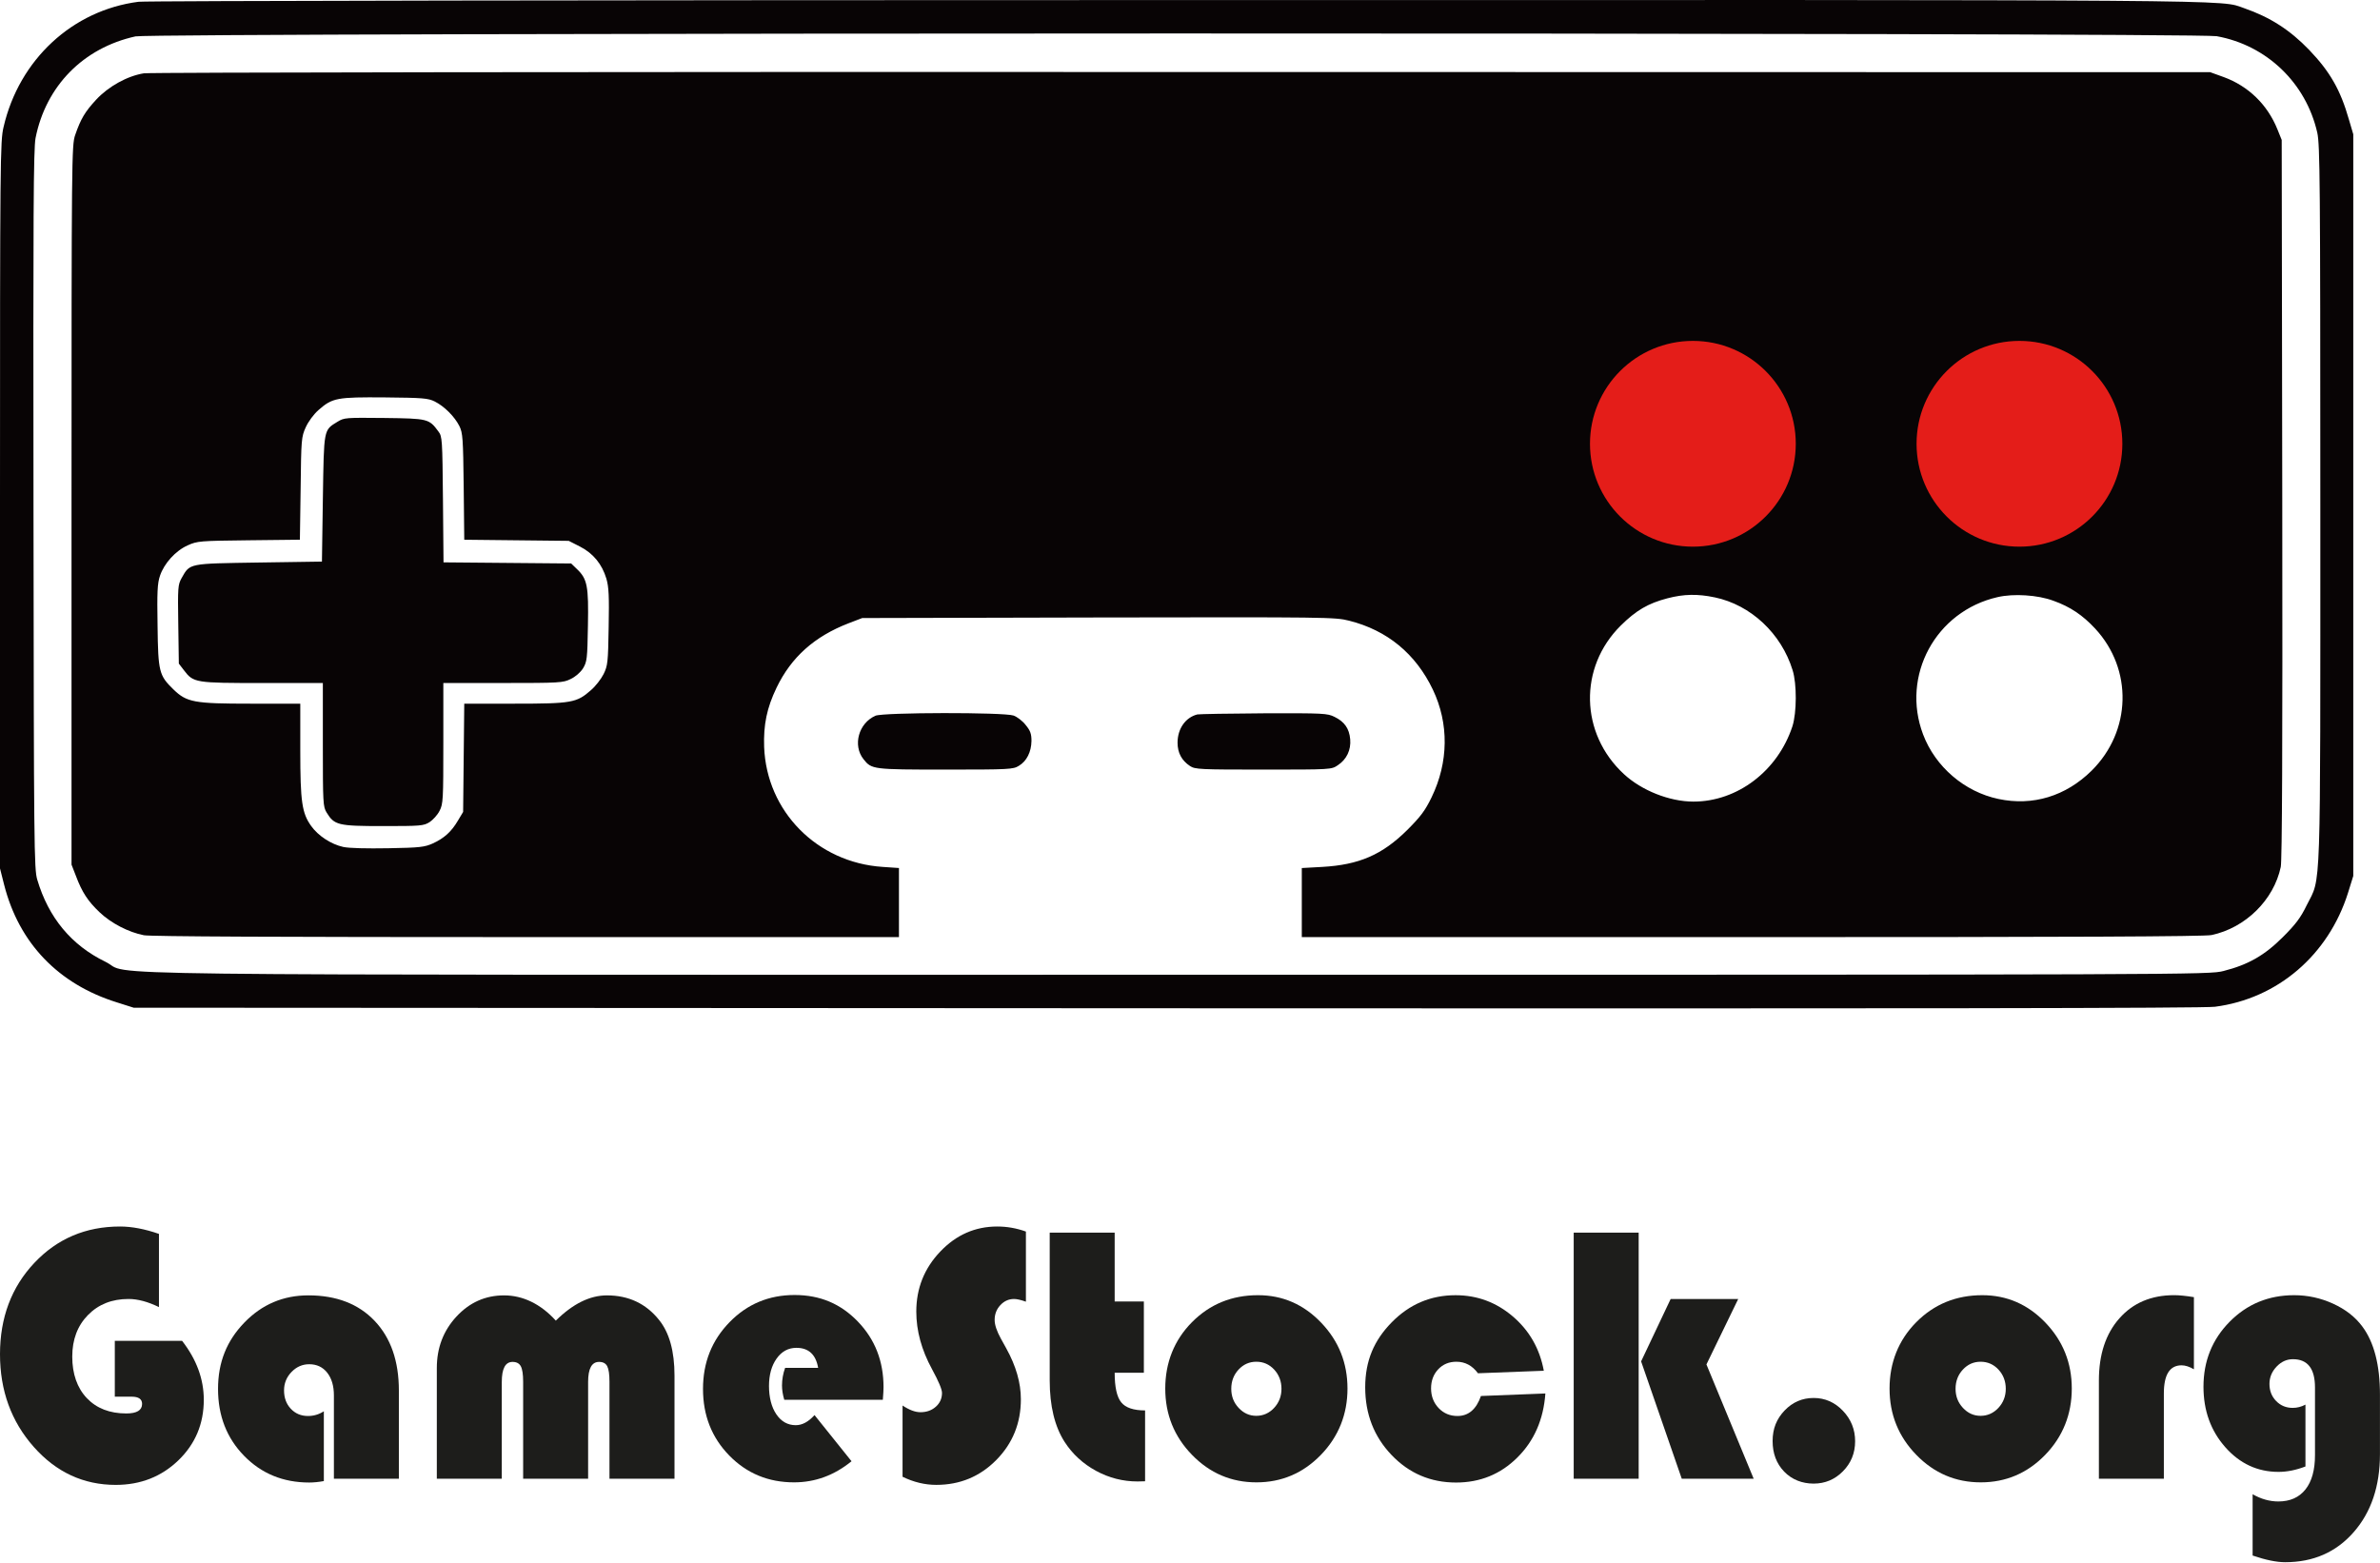
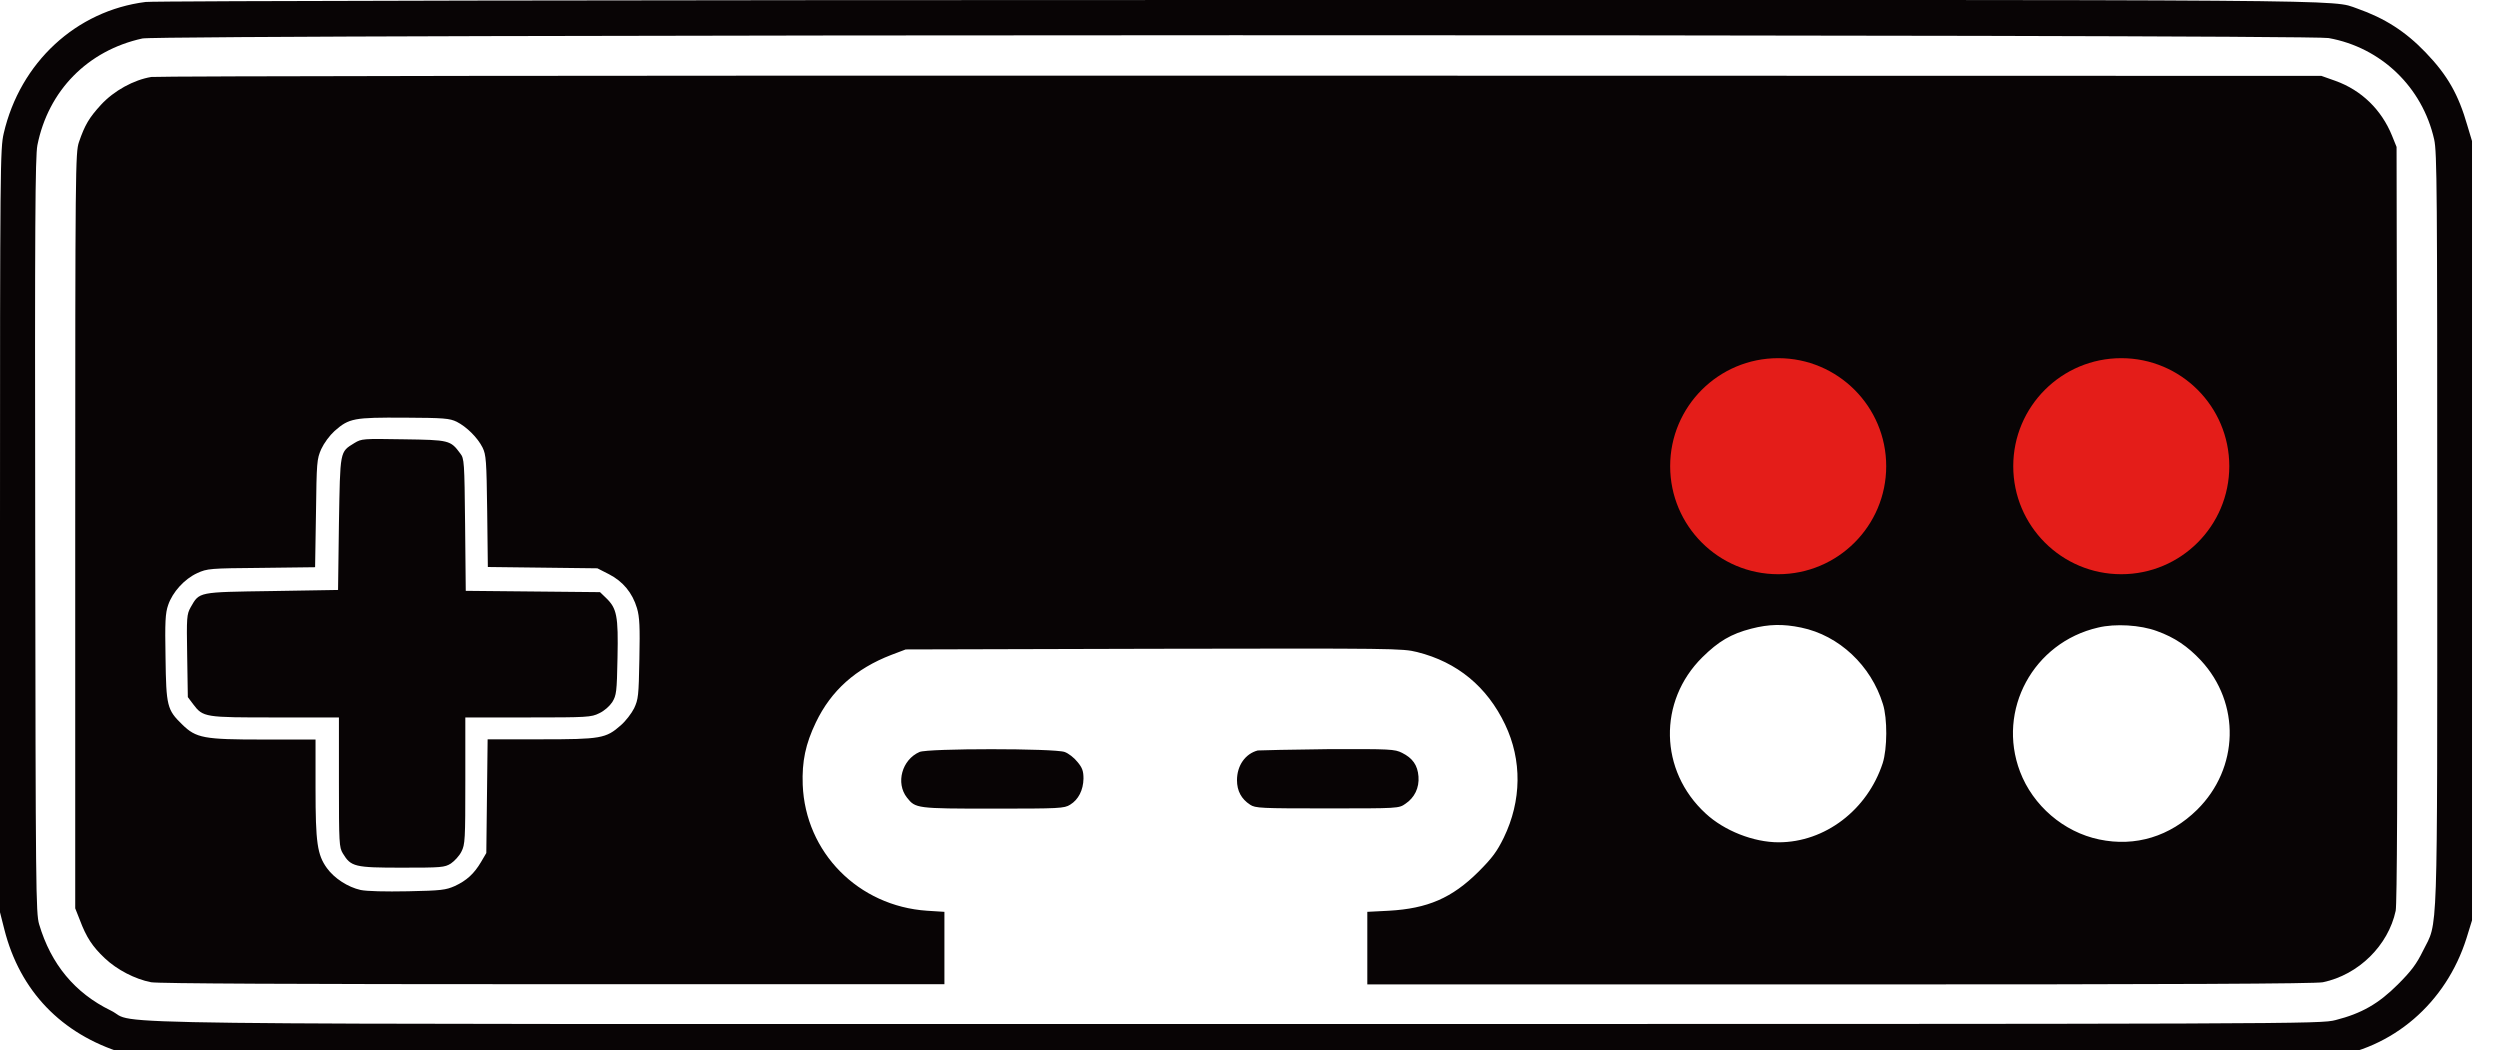
- <svg xmlns="http://www.w3.org/2000/svg" id="New_Layer" data-name="New Layer" viewBox="0 0 1143.31 750.56">
-   <defs>
-     <style>
-       .cls-1 {
-         fill: #080405;
-         fill-rule: evenodd;
-       }
- 
-       .cls-1, .cls-2, .cls-3 {
-         stroke-width: 0px;
-       }
- 
-       .cls-2 {
-         fill: #1d1d1b;
-       }
- 
-       .cls-3 {
-         fill: #e41d19;
-       }
-     </style>
-   </defs>
+ <svg xmlns="http://www.w3.org/2000/svg" version="1.1" id="New_Layer" x="0px" y="0px" viewBox="0 0 1143.3 480" style="enable-background:new 0 0 1143.3 750.6;" xml:space="preserve">
+   <style type="text/css">
+ 	.st0{fill-rule:evenodd;clip-rule:evenodd;fill:#080405;}
+ 	.st1{fill:#E41D19;}
+ </style>
  <g>
-     <path class="cls-1" d="m66.56.85C34.82,4.92,9.22,28.61,1.72,60.99c-1.63,6.87-1.72,14.83-1.72,181.69v174.54l1.99,7.87c7.14,28.04,26.05,47.75,54.26,56.52l7.96,2.53,496.05.27c356.78.18,498.22,0,503.74-.72,30.12-3.89,54.53-24.87,63.94-54.71l2.53-8.14V64.51l-2.08-7.05c-4.07-14.29-9.13-23.06-19.08-33.46-9.32-9.68-18.81-15.74-31.29-20.08C1065.81-.24,1089.14-.06,565.69.03,294.37.03,69.73.39,66.56.85Zm998.34,16.55c23.97,4.34,42.87,22.43,48.29,46.39,1.27,5.88,1.45,22.7,1.45,178.61,0,191.91.45,178.52-6.51,192.45-2.98,6.15-5.34,9.22-11.49,15.37-8.86,8.86-16.73,13.29-28.49,16.28-7.14,1.81-10.76,1.81-502.11,1.81-550.49,0-501.3.63-515.4-6.24-16.37-7.96-27.31-21.16-32.74-39.43-1.54-5.15-1.63-15.46-1.81-177.71-.18-143.52,0-173.37.99-178.61,4.97-25.05,22.97-43.32,48.02-48.84,8.14-1.81,989.75-1.9,999.79-.09Z" />
-     <path class="cls-1" d="m69.18,35.21c-8.05,1.27-17.09,6.33-22.97,12.66-5.43,5.88-7.42,9.22-10.13,17.09-1.63,4.79-1.72,10.76-1.72,177.71v172.74l2.08,5.34c2.98,7.96,5.79,12.21,11.4,17.54s13.93,9.59,21.25,11.03c3.17.63,65.84.9,183.77.9h178.98v-33.19l-7.87-.54c-31.47-2.08-55.71-26.68-56.89-57.61-.36-10.67,1.27-18.72,5.97-28.49,7.05-14.65,18.18-24.6,34.55-30.93l6.6-2.53,113.41-.27c110.06-.18,113.68-.18,120.46,1.54,18.36,4.61,32.01,15.92,40.24,33.1,7.78,16.28,7.6,34.91-.63,51.82-3.07,6.33-5.25,9.22-11.58,15.56-12.12,12.03-23.24,16.82-40.97,17.82l-9.77.54v33.19h216.15c154.2,0,217.41-.27,220.85-.99,16.28-3.44,29.93-16.82,33.28-32.74.63-3.26.9-56.07.72-176.99l-.27-172.28-2.08-5.15c-4.79-11.85-13.93-20.71-25.77-25.05l-6.51-2.35-493.79-.09c-284.25-.09-495.87.18-498.76.63Zm139.73,157.72c4.52,2.26,9.5,7.24,11.76,11.76,1.63,3.26,1.81,5.88,2.08,29.12l.27,25.5,25.14.27,25.05.27,5.34,2.71c6.42,3.26,10.67,8.5,12.75,15.46,1.18,4.07,1.36,8.5,1.09,23.24-.27,17-.45,18.54-2.44,22.61-1.18,2.35-3.89,5.88-6.15,7.78-6.78,5.97-9.13,6.42-36.54,6.42h-24.24l-.27,25.96-.27,26.05-2.44,4.07c-3.17,5.43-6.6,8.5-12.03,11.03-4.07,1.81-6.15,2.08-21.43,2.35-10.4.18-18.81,0-21.71-.63-5.79-1.27-12.03-5.34-15.37-10.04-4.43-6.15-5.25-11.58-5.25-36.36v-22.43h-23.97c-27.04,0-30.57-.63-36.99-6.87-6.87-6.69-7.33-8.41-7.6-30.48-.27-16.28-.09-20.44,1.18-24.15,1.99-5.88,7.42-11.94,13.29-14.56,4.61-2.08,5.7-2.17,29.39-2.44l24.51-.27.36-24.6c.27-23.6.36-24.78,2.44-29.39,1.27-2.8,3.8-6.24,6.15-8.32,6.69-5.88,8.86-6.24,31.92-6.06,18.18.18,20.71.36,23.97,1.99Zm614.79,94.06c17.36,3.62,32.01,17.36,37.44,35,2.08,6.6,1.99,20.44-.09,26.95-7.05,21.43-26.41,36.18-47.57,36.18-11.49,0-24.87-5.34-33.37-13.2-21.16-19.53-21.8-51.28-1.54-71.36,7.42-7.33,13.11-10.67,22.43-13.11,7.96-2.08,14.47-2.17,22.7-.45Zm162.7,1.63c8.14,2.89,14.11,6.96,20.08,13.38,18.18,19.62,17.45,49.29-1.72,68.28-12.39,12.21-28.22,17.09-44.77,13.57-16.28-3.44-30.3-15.46-36.18-31.02-10.67-28.22,6.06-59.15,35.72-65.93,7.78-1.81,19.35-1.09,26.86,1.72Z" />
-     <path class="cls-1" d="m162.15,202.61c-6.78,4.16-6.51,3.17-7.05,36.9l-.45,30.3-30.3.45c-34,.54-33.01.27-37.08,7.42-1.81,3.26-1.9,4.43-1.63,22.25l.27,18.9,2.44,3.17c4.61,6.06,5.34,6.15,37.71,6.15h29.03v29.57c0,28.04.09,29.84,1.81,32.65,3.71,6.06,5.43,6.51,27.04,6.51,18.09,0,19.53-.09,22.43-1.9,1.63-1.09,3.8-3.44,4.79-5.43,1.72-3.26,1.81-5.43,1.81-32.47v-28.94h28.67c27.13,0,28.85-.09,32.47-1.9,2.35-1.09,4.79-3.26,5.97-5.15,1.9-3.17,2.08-4.52,2.35-20.44.36-19.08-.27-22.52-5.34-27.31l-2.71-2.62-30.66-.27-30.66-.27-.27-30.21c-.27-28.85-.36-30.3-2.17-32.65-4.52-6.15-4.97-6.24-25.96-6.51-18.63-.18-19.26-.18-22.52,1.81Z" />
-     <path class="cls-1" d="m420.53,343.88c-8.05,3.53-11.03,14.2-5.7,20.89,3.89,4.88,4.34,4.97,39.34,4.97,30.48,0,32.56-.09,35.27-1.81,3.8-2.26,5.97-6.69,6.06-11.94,0-3.44-.54-4.97-2.8-7.69-1.45-1.9-4.07-3.89-5.79-4.52-4.61-1.63-62.67-1.54-66.38.09Z" />
-     <path class="cls-1" d="m575.18,343.24c-5.7,1.45-9.5,6.87-9.5,13.57,0,4.88,1.99,8.59,5.97,11.21,2.44,1.63,4.79,1.72,35.27,1.72,32.47,0,32.65,0,35.72-2.08,4.25-2.8,6.42-7.33,5.97-12.48s-2.71-8.41-7.51-10.76c-3.44-1.72-5.25-1.81-33.91-1.72-16.64.09-31.02.36-32.01.54Z" />
+     <path class="st0" d="M66.6,0.9C34.8,4.9,9.2,28.6,1.7,61C0.1,67.9,0,75.8,0,242.7v174.5l2,7.9c7.1,28,26,47.8,54.3,56.5l8,2.5   l496.1,0.3c356.8,0.2,498.2,0,503.7-0.7c30.1-3.9,54.5-24.9,63.9-54.7l2.5-8.1V64.5l-2.1-7c-4.1-14.3-9.1-23.1-19.1-33.5   c-9.3-9.7-18.8-15.7-31.3-20.1c-12.2-4.2,11.1-4-512.3-3.9C294.4,0,69.7,0.4,66.6,0.9z M1064.9,17.4c24,4.3,42.9,22.4,48.3,46.4   c1.3,5.9,1.4,22.7,1.4,178.6c0,191.9,0.4,178.5-6.5,192.4c-3,6.1-5.3,9.2-11.5,15.4c-8.9,8.9-16.7,13.3-28.5,16.3   c-7.1,1.8-10.8,1.8-502.1,1.8c-550.5,0-501.3,0.6-515.4-6.2c-16.4-8-27.3-21.2-32.7-39.4c-1.5-5.1-1.6-15.5-1.8-177.7   c-0.2-143.5,0-173.4,1-178.6c5-25,23-43.3,48-48.8C73.2,15.7,1054.8,15.6,1064.9,17.4L1064.9,17.4z" />
+     <path class="st0" d="M69.2,35.2c-8,1.3-17.1,6.3-23,12.7c-5.4,5.9-7.4,9.2-10.1,17.1c-1.6,4.8-1.7,10.8-1.7,177.7v172.7l2.1,5.3   c3,8,5.8,12.2,11.4,17.5s13.9,9.6,21.2,11c3.2,0.6,65.8,0.9,183.8,0.9h179V417l-7.9-0.5c-31.5-2.1-55.7-26.7-56.9-57.6   c-0.4-10.7,1.3-18.7,6-28.5c7-14.6,18.2-24.6,34.5-30.9l6.6-2.5l113.4-0.3c110.1-0.2,113.7-0.2,120.5,1.5   c18.4,4.6,32,15.9,40.2,33.1c7.8,16.3,7.6,34.9-0.6,51.8c-3.1,6.3-5.2,9.2-11.6,15.6c-12.1,12-23.2,16.8-41,17.8l-9.8,0.5v33.2   h216.2c154.2,0,217.4-0.3,220.8-1c16.3-3.4,29.9-16.8,33.3-32.7c0.6-3.3,0.9-56.1,0.7-177l-0.3-172.3l-2.1-5.2   c-4.8-11.8-13.9-20.7-25.8-25l-6.5-2.3l-493.8-0.1C283.7,34.5,72.1,34.8,69.2,35.2L69.2,35.2z M208.9,192.9   c4.5,2.3,9.5,7.2,11.8,11.8c1.6,3.3,1.8,5.9,2.1,29.1l0.3,25.5l25.1,0.3l25,0.3l5.3,2.7c6.4,3.3,10.7,8.5,12.8,15.5   c1.2,4.1,1.4,8.5,1.1,23.2c-0.3,17-0.5,18.5-2.4,22.6c-1.2,2.4-3.9,5.9-6.1,7.8c-6.8,6-9.1,6.4-36.5,6.4H223l-0.3,26l-0.3,26   l-2.4,4.1c-3.2,5.4-6.6,8.5-12,11c-4.1,1.8-6.1,2.1-21.4,2.4c-10.4,0.2-18.8,0-21.7-0.6c-5.8-1.3-12-5.3-15.4-10   c-4.4-6.1-5.2-11.6-5.2-36.4v-22.4h-24c-27,0-30.6-0.6-37-6.9c-6.9-6.7-7.3-8.4-7.6-30.5c-0.3-16.3-0.1-20.4,1.2-24.1   c2-5.9,7.4-11.9,13.3-14.6c4.6-2.1,5.7-2.2,29.4-2.4l24.5-0.3l0.4-24.6c0.3-23.6,0.4-24.8,2.4-29.4c1.3-2.8,3.8-6.2,6.1-8.3   c6.7-5.9,8.9-6.2,31.9-6.1C203.1,191.1,205.6,191.3,208.9,192.9L208.9,192.9z M823.7,287c17.4,3.6,32,17.4,37.4,35   c2.1,6.6,2,20.4-0.1,27c-7,21.4-26.4,36.2-47.6,36.2c-11.5,0-24.9-5.3-33.4-13.2c-21.2-19.5-21.8-51.3-1.5-71.4   c7.4-7.3,13.1-10.7,22.4-13.1C809,285.4,815.5,285.3,823.7,287L823.7,287z M986.4,288.6c8.1,2.9,14.1,7,20.1,13.4   c18.2,19.6,17.5,49.3-1.7,68.3c-12.4,12.2-28.2,17.1-44.8,13.6c-16.3-3.4-30.3-15.5-36.2-31c-10.7-28.2,6.1-59.1,35.7-65.9   C967.3,285.1,978.9,285.8,986.4,288.6L986.4,288.6z" />
+     <path class="st0" d="M162.1,202.6c-6.8,4.2-6.5,3.2-7.1,36.9l-0.4,30.3l-30.3,0.5c-34,0.5-33,0.3-37.1,7.4   c-1.8,3.3-1.9,4.4-1.6,22.2l0.3,18.9l2.4,3.2c4.6,6.1,5.3,6.1,37.7,6.1h29v29.6c0,28,0.1,29.8,1.8,32.6c3.7,6.1,5.4,6.5,27,6.5   c18.1,0,19.5-0.1,22.4-1.9c1.6-1.1,3.8-3.4,4.8-5.4c1.7-3.3,1.8-5.4,1.8-32.5v-28.9h28.7c27.1,0,28.9-0.1,32.5-1.9   c2.4-1.1,4.8-3.3,6-5.1c1.9-3.2,2.1-4.5,2.4-20.4c0.4-19.1-0.3-22.5-5.3-27.3l-2.7-2.6l-30.7-0.3l-30.7-0.3l-0.3-30.2   c-0.3-28.9-0.4-30.3-2.2-32.6c-4.5-6.1-5-6.2-26-6.5C166,200.6,165.4,200.6,162.1,202.6L162.1,202.6z" />
+     <path class="st0" d="M420.5,343.9c-8,3.5-11,14.2-5.7,20.9c3.9,4.9,4.3,5,39.3,5c30.5,0,32.6-0.1,35.3-1.8c3.8-2.3,6-6.7,6.1-11.9   c0-3.4-0.5-5-2.8-7.7c-1.5-1.9-4.1-3.9-5.8-4.5C482.3,342.2,424.2,342.2,420.5,343.9L420.5,343.9z" />
+     <path class="st0" d="M575.2,343.2c-5.7,1.5-9.5,6.9-9.5,13.6c0,4.9,2,8.6,6,11.2c2.4,1.6,4.8,1.7,35.3,1.7c32.5,0,32.7,0,35.7-2.1   c4.2-2.8,6.4-7.3,6-12.5s-2.7-8.4-7.5-10.8c-3.4-1.7-5.2-1.8-33.9-1.7C590.5,342.8,576.2,343.1,575.2,343.2z" />
  </g>
-   <circle class="cls-3" cx="970.11" cy="213.21" r="49.43" />
-   <circle class="cls-3" cx="813.23" cy="213.21" r="49.43" />
-   <g>
-     <path class="cls-2" d="m55.17,644.18h32.3c6.95,8.95,10.43,18.39,10.43,28.33,0,11.55-4.08,21.25-12.23,29.11-8.15,7.85-18.18,11.78-30.09,11.78-15.47,0-28.6-6.09-39.39-18.28C5.4,682.93,0,668.09,0,650.59s5.49-32.17,16.48-43.83c10.99-11.66,24.72-17.5,41.19-17.5,5.62,0,11.85,1.18,18.69,3.55v35.17c-5.34-2.6-10.21-3.9-14.61-3.9-7.96,0-14.45,2.57-19.49,7.71-5.04,5.14-7.55,11.81-7.55,20.01s2.34,15.02,7.01,19.92c4.67,4.91,10.99,7.36,18.95,7.36,5.06,0,7.59-1.53,7.59-4.59,0-2.31-1.67-3.47-5.01-3.47h-8.1v-26.85Z" />
-     <path class="cls-2" d="m155.57,678.05v33.52c-2.56.46-4.9.69-7.01.69-12.52,0-22.95-4.27-31.3-12.82-8.35-8.55-12.52-19.26-12.52-32.14s4.21-23.16,12.64-31.88c8.43-8.72,18.68-13.08,30.75-13.08,13.46,0,24.08,4.09,31.84,12.26,7.76,8.17,11.64,19.33,11.64,33.48v42.36h-31.21v-40.02c0-4.56-1.07-8.2-3.21-10.92-2.14-2.71-5.02-4.07-8.64-4.07-3.28,0-6.12,1.24-8.51,3.72-2.39,2.48-3.59,5.43-3.59,8.84,0,3.58,1.08,6.53,3.25,8.84,2.17,2.31,4.92,3.47,8.26,3.47,2.73,0,5.26-.75,7.59-2.25Z" />
-     <path class="cls-2" d="m323.99,710.45h-31.21v-46.61c0-3.58-.36-6.06-1.08-7.45-.72-1.39-2.03-2.08-3.92-2.08-3.51,0-5.26,3.21-5.26,9.62v46.52h-31.21v-46.61c0-3.58-.38-6.06-1.13-7.45s-2.07-2.08-3.96-2.08c-3.45,0-5.17,3.21-5.17,9.62v46.52h-31.21v-53.19c0-9.7,3.14-17.95,9.43-24.73,6.29-6.79,13.91-10.18,22.87-10.18s17.53,4.04,24.87,12.13c8.18-8.09,16.36-12.13,24.54-12.13,10.4,0,18.75,3.93,25.04,11.78,4.95,6.12,7.43,15.04,7.43,26.77v49.55Z" />
-     <path class="cls-2" d="m424.06,672.5h-47.32c-.72-2.48-1.08-4.76-1.08-6.84,0-2.89.5-5.72,1.5-8.49h15.86c-1.11-6.41-4.59-9.62-10.43-9.62-3.9,0-7.07,1.72-9.51,5.15-2.45,3.44-3.67,7.84-3.67,13.21s1.18,10.14,3.55,13.6c2.36,3.47,5.47,5.2,9.31,5.2,3.12,0,6.12-1.62,9.01-4.85l17.78,22.18c-8.29,6.76-17.5,10.14-27.62,10.14-12.35,0-22.73-4.3-31.13-12.91-8.4-8.6-12.6-19.26-12.6-31.97s4.24-23.33,12.73-32.05c8.48-8.72,18.9-13.08,31.26-13.08s22.21,4.26,30.42,12.78c8.21,8.52,12.31,19.01,12.31,31.49,0,1.27-.11,3.29-.33,6.06Z" />
-     <path class="cls-2" d="m492.83,591.68v33.7c-2.45-.87-4.34-1.3-5.68-1.3-2.56,0-4.76.98-6.59,2.95-1.84,1.96-2.75,4.33-2.75,7.1,0,2.37,1,5.37,3,9.01l2.59,4.68c4.67,8.43,7.01,16.58,7.01,24.43,0,11.49-3.94,21.22-11.81,29.19-7.87,7.97-17.48,11.95-28.84,11.95-5.45,0-10.85-1.3-16.19-3.9v-34.22c3.23,2.14,6.09,3.21,8.6,3.21,2.95,0,5.41-.88,7.39-2.64,1.97-1.76,2.96-3.97,2.96-6.63,0-1.73-1.59-5.51-4.76-11.35-5.06-9.24-7.59-18.48-7.59-27.72,0-11.15,3.82-20.75,11.48-28.8,7.65-8.06,16.79-12.08,27.42-12.08,4.67,0,9.26.81,13.77,2.43Z" />
-     <path class="cls-2" d="m535.47,592.2v33.09h14.02v34.22h-14.02c0,6.87,1.04,11.61,3.13,14.21,2.09,2.6,5.91,3.9,11.48,3.9v34.04c-1.61.06-2.81.09-3.59.09-7.07,0-13.73-1.7-19.99-5.11-6.26-3.41-11.28-8.03-15.06-13.86-4.79-7.45-7.18-17.33-7.18-29.63v-70.95h31.21Z" />
-     <path class="cls-2" d="m604.33,622.26c11.8,0,21.91,4.4,30.34,13.21,8.43,8.81,12.64,19.36,12.64,31.66s-4.27,23.1-12.81,31.88c-8.54,8.78-18.85,13.17-30.92,13.17s-22.4-4.4-30.96-13.21c-8.57-8.81-12.85-19.42-12.85-31.84s4.28-23.29,12.85-31.92c8.57-8.63,19.14-12.95,31.71-12.95Zm-.83,31.97c-3.34,0-6.18,1.26-8.51,3.77s-3.51,5.59-3.51,9.23,1.18,6.64,3.55,9.18c2.36,2.54,5.19,3.81,8.47,3.81s6.19-1.27,8.55-3.81c2.36-2.54,3.55-5.6,3.55-9.18s-1.17-6.71-3.51-9.23-5.2-3.77-8.6-3.77Z" />
-     <path class="cls-2" d="m711.41,670.69l30.96-1.21c-.89,12.47-5.37,22.73-13.44,30.75-8.07,8.03-17.89,12.04-29.46,12.04-12.24,0-22.58-4.42-31.01-13.25-8.43-8.84-12.64-19.66-12.64-32.49s4.26-22.61,12.77-31.27c8.51-8.66,18.72-12.99,30.63-12.99,10.4,0,19.58,3.41,27.54,10.22,7.96,6.81,12.91,15.51,14.86,26.07l-31.63,1.21c-2.73-3.7-6.18-5.54-10.35-5.54-3.56,0-6.48,1.21-8.76,3.64-2.28,2.43-3.42,5.49-3.42,9.18s1.21,6.9,3.63,9.44c2.42,2.54,5.44,3.81,9.06,3.81,5.29,0,9.04-3.21,11.27-9.62Z" />
-     <path class="cls-2" d="m787.19,592.2v118.25h-31.21v-118.25h31.21Zm47.82,31.88l-15.27,31.45,22.7,54.92h-34.55l-19.53-56.39,14.19-29.97h32.47Z" />
-     <path class="cls-2" d="m871.23,671.64c5.45,0,10.14,2.05,14.06,6.15,3.92,4.1,5.88,8.98,5.88,14.64s-1.95,10.47-5.84,14.42c-3.89,3.96-8.6,5.93-14.1,5.93s-10.45-1.92-14.15-5.76c-3.7-3.84-5.55-8.73-5.55-14.68s1.92-10.67,5.76-14.68c3.84-4.01,8.48-6.02,13.94-6.02Z" />
-     <path class="cls-2" d="m952.27,622.26c11.8,0,21.91,4.4,30.34,13.21,8.43,8.81,12.64,19.36,12.64,31.66s-4.27,23.1-12.81,31.88c-8.54,8.78-18.85,13.17-30.92,13.17s-22.4-4.4-30.96-13.21c-8.57-8.81-12.85-19.42-12.85-31.84s4.28-23.29,12.85-31.92c8.57-8.63,19.14-12.95,31.71-12.95Zm-.83,31.97c-3.34,0-6.18,1.26-8.51,3.77s-3.51,5.59-3.51,9.23,1.18,6.64,3.55,9.18c2.36,2.54,5.19,3.81,8.47,3.81s6.19-1.27,8.55-3.81c2.36-2.54,3.55-5.6,3.55-9.18s-1.17-6.71-3.51-9.23c-2.34-2.51-5.2-3.77-8.6-3.77Z" />
-     <path class="cls-2" d="m1053.92,623.21v34.65c-2.17-1.27-4.15-1.91-5.93-1.91-5.68,0-8.51,4.5-8.51,13.51v40.97h-31.21v-47.21c0-12.47,3.28-22.42,9.85-29.84,6.56-7.42,15.33-11.13,26.29-11.13,2.45,0,5.62.32,9.51.95Z" />
-     <path class="cls-2" d="m1107.5,674.84v29.71c-4.51,1.73-8.82,2.6-12.94,2.6-10.07,0-18.6-3.96-25.58-11.87-6.98-7.91-10.47-17.59-10.47-29.02,0-12.36,4.2-22.78,12.6-31.27,8.4-8.49,18.72-12.73,30.96-12.73,6.51,0,12.74,1.36,18.69,4.07,5.95,2.72,10.63,6.35,14.02,10.92,5.68,7.57,8.51,18.54,8.51,32.92v28.41c0,15.42-4.21,27.94-12.64,37.55-8.43,9.62-19.4,14.42-32.92,14.42-4.12,0-9.32-1.07-15.61-3.21v-29.45c4.06,2.31,8.18,3.47,12.35,3.47,5.62,0,9.96-1.92,13.02-5.76,3.06-3.84,4.59-9.34,4.59-16.5v-32.49c0-9.07-3.53-13.6-10.6-13.6-3,0-5.63,1.2-7.89,3.6-2.25,2.4-3.38,5.15-3.38,8.27,0,3.29,1.07,6.04,3.21,8.23,2.14,2.2,4.8,3.29,7.97,3.29,2.11,0,4.14-.52,6.09-1.56Z" />
-   </g>
+   <circle class="st1" cx="970.1" cy="213.2" r="49.4" />
+   <circle class="st1" cx="813.2" cy="213.2" r="49.4" />
</svg>
